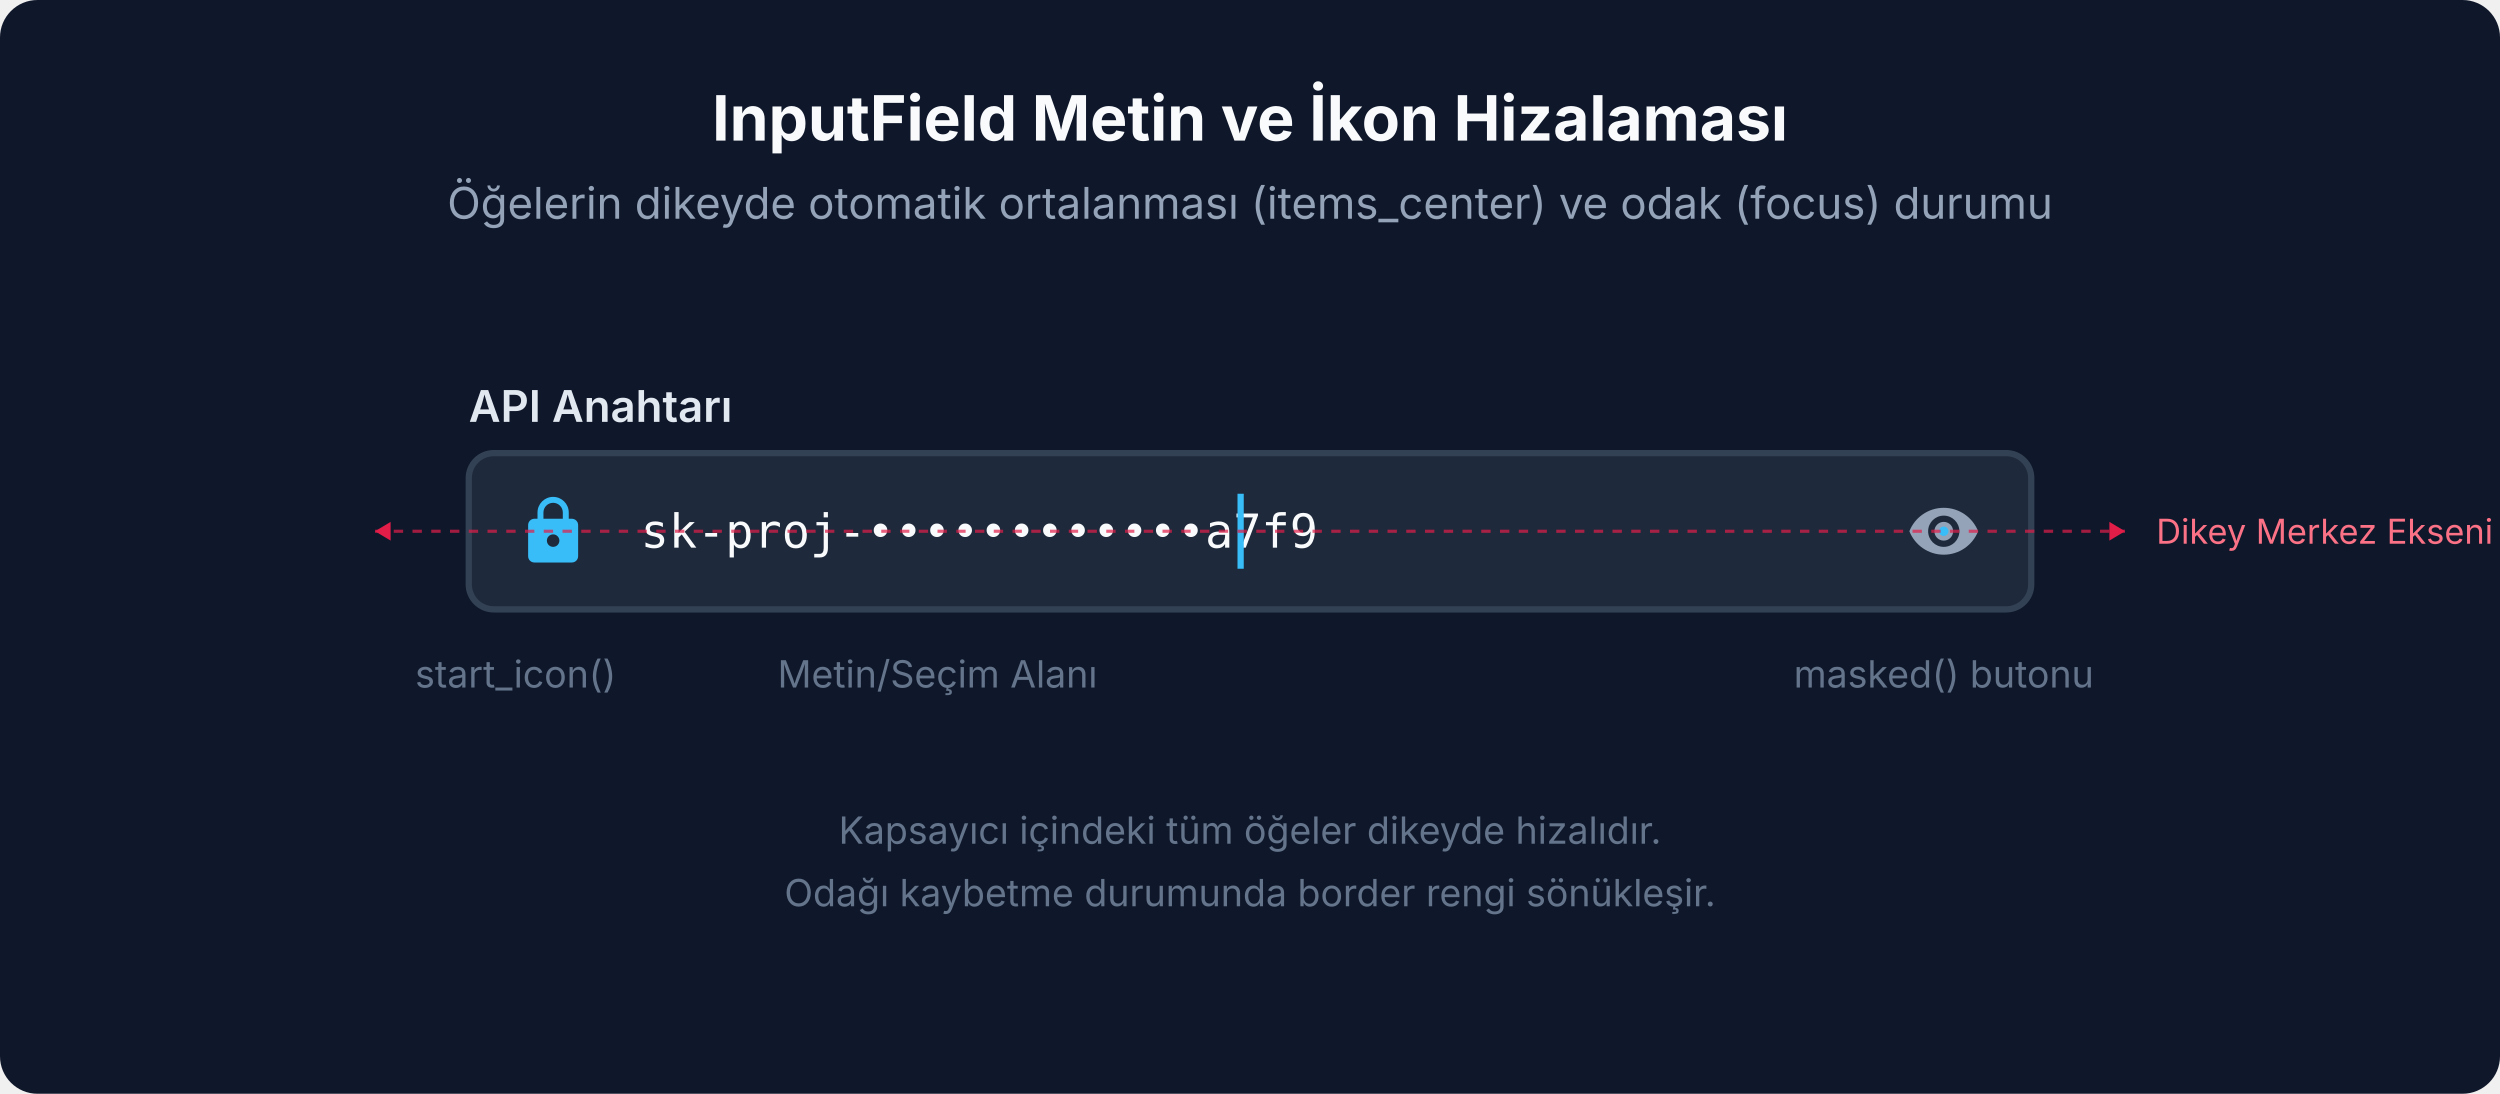
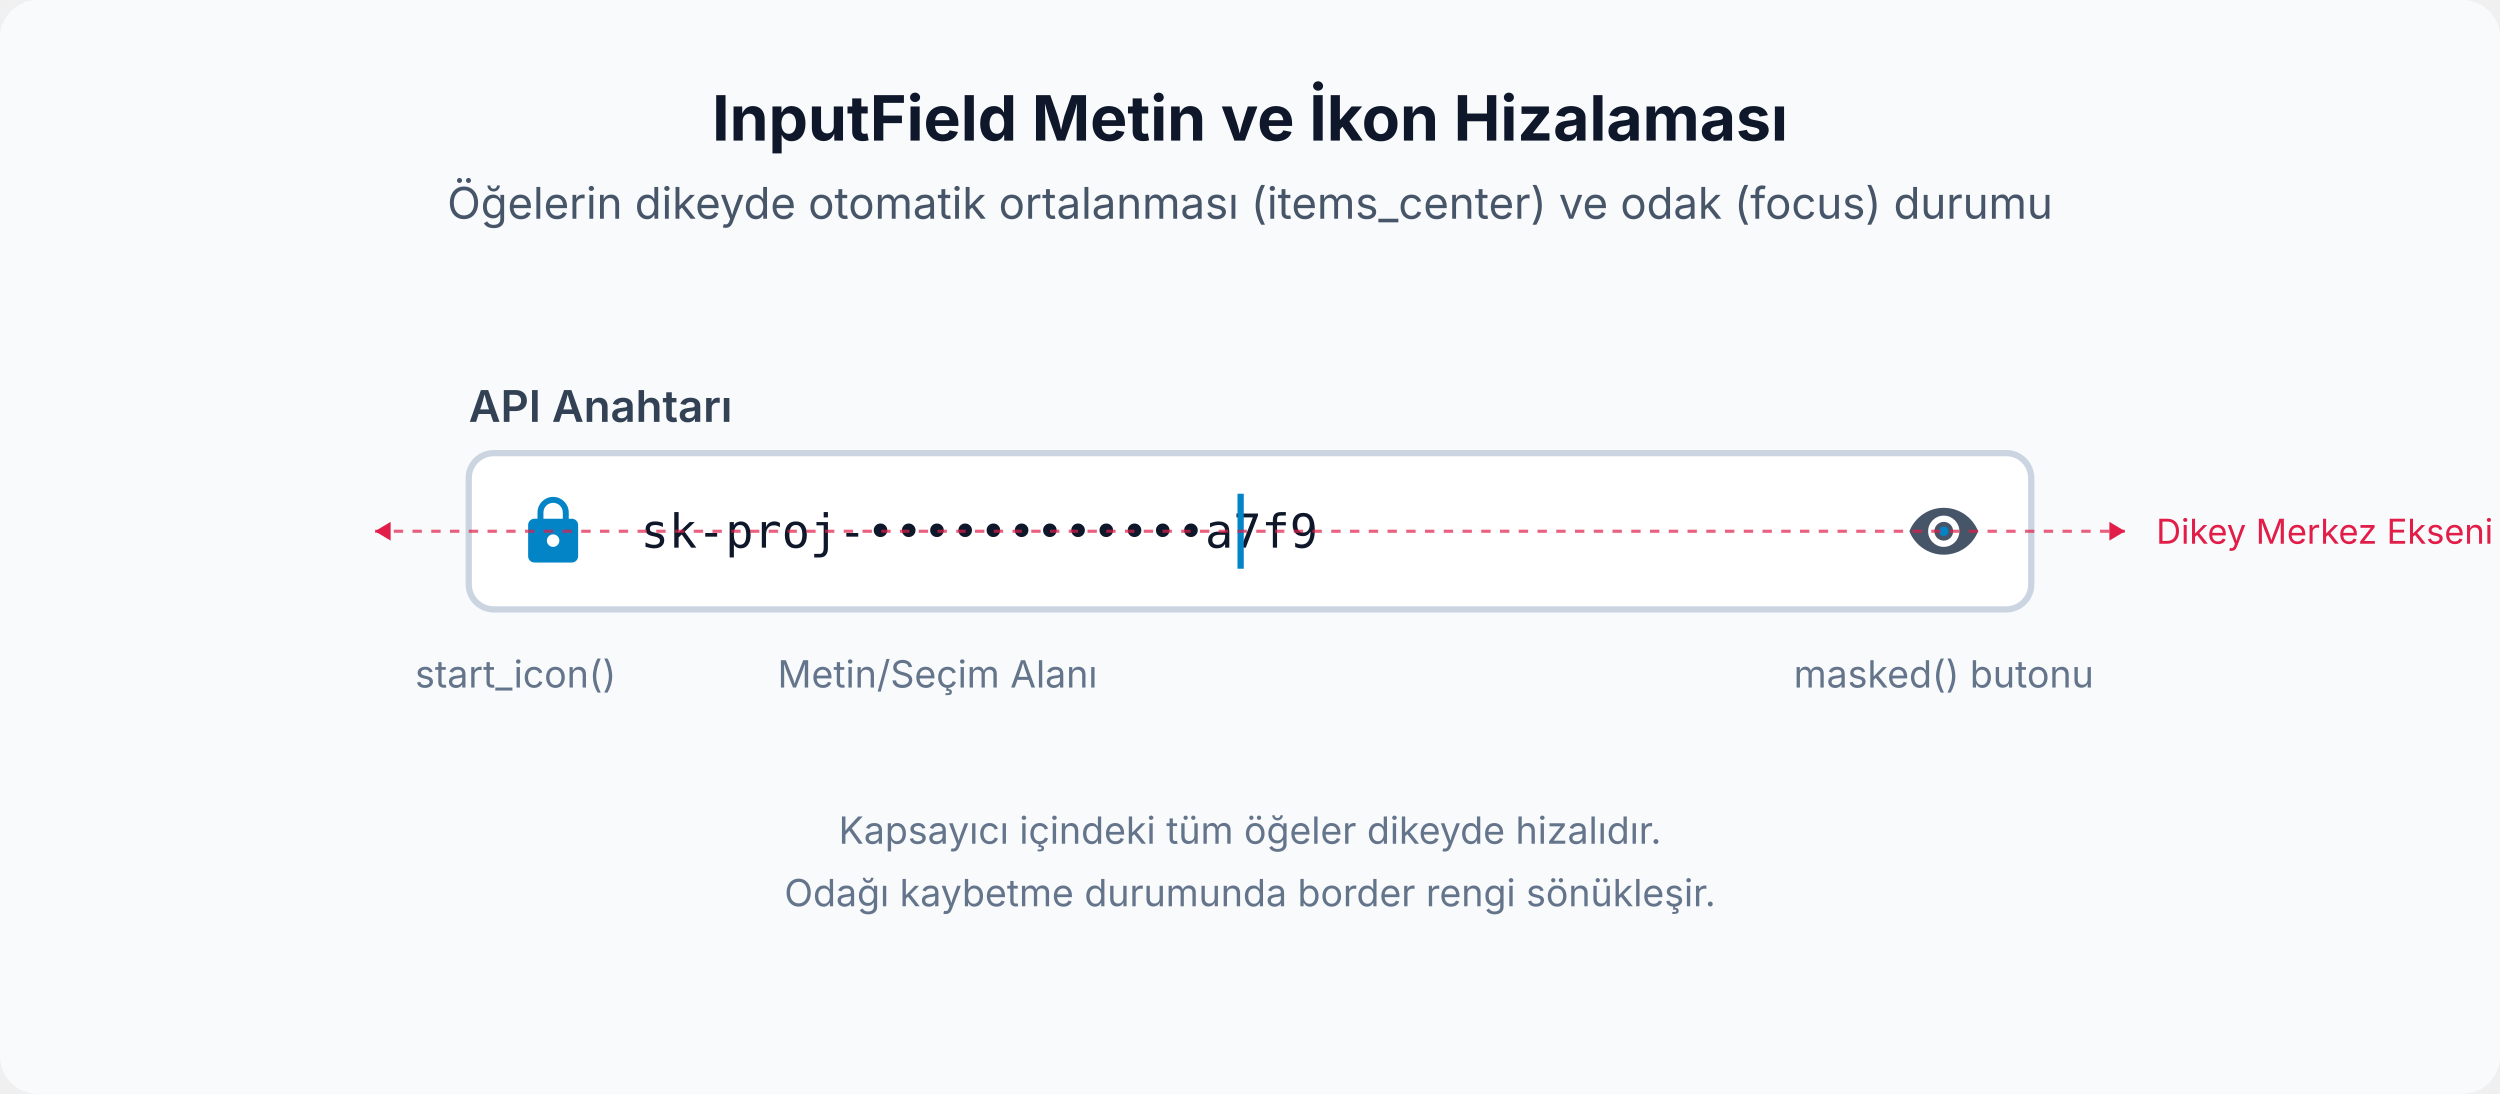
- <svg xmlns="http://www.w3.org/2000/svg" viewBox="0 0 800 350" width="100%" height="100%">
+ <svg xmlns="http://www.w3.org/2000/svg" viewBox="0 0 800 350">
  <defs>
    <style>
-       .bg { fill: #0f172a; rx: 12px; }
-       .label-title { font-family: system-ui, -apple-system, sans-serif; font-weight: 700; font-size: 20px; fill: #f8fafc; text-anchor: middle; }
-       .label-sub { font-family: system-ui, -apple-system, sans-serif; font-size: 14px; fill: #94a3b8; text-anchor: middle; }
+       .bg { fill: #f8fafc; rx: 12px; }
+       .label-title { font-family: system-ui, -apple-system, sans-serif; font-weight: 700; font-size: 20px; fill: #0f172a; text-anchor: middle; }
+       .label-sub { font-family: system-ui, -apple-system, sans-serif; font-size: 14px; fill: #475569; text-anchor: middle; }
      
      /* Input Box */
-       .input-border { fill: #1e293b; stroke: #334155; stroke-width: 2; rx: 8px; transition: stroke 0.3s, box-shadow 0.3s; }
+       .input-border { fill: #ffffff; stroke: #cbd5e1; stroke-width: 2; rx: 8px; transition: stroke 0.3s, box-shadow 0.3s; }
      .input-border-focus { animation: border-pulse 4s infinite; }
      
      @keyframes border-pulse {
-         0%, 100% { stroke: #334155; filter: drop-shadow(0 0 0px rgba(56, 189, 248, 0)); }
-         50% { stroke: #38bdf8; filter: drop-shadow(0 0 8px rgba(56, 189, 248, 0.4)); }
+         0%, 100% { stroke: #cbd5e1; filter: drop-shadow(0 0 0px rgba(56, 189, 248, 0)); }
+         50% { stroke: #0284c7; filter: drop-shadow(0 0 8px rgba(56, 189, 248, 0.4)); }
      }

      /* Text and labels */
-       .field-label { font-family: system-ui, -apple-system, sans-serif; font-weight: 600; font-size: 14px; fill: #e2e8f0; }
-       .text-val { font-family: ui-monospace, SFMono-Regular, Menlo, monospace; font-size: 15px; fill: #f8fafc; dominant-baseline: middle; }
+       .field-label { font-family: system-ui, -apple-system, sans-serif; font-weight: 600; font-size: 14px; fill: #334155; }
+       .text-val { font-family: ui-monospace, SFMono-Regular, Menlo, monospace; font-size: 15px; fill: #0f172a; dominant-baseline: middle; }
      .text-placeholder { font-family: ui-monospace, SFMono-Regular, Menlo, monospace; font-size: 15px; fill: #475569; dominant-baseline: middle; }
      .caption { font-family: system-ui, -apple-system, sans-serif; font-size: 12px; fill: #64748b; }
      
      /* Guides */
      .guide-line { stroke: #e11d48; stroke-dasharray: 3 3; stroke-width: 1; opacity: 0.7; }
-       .guide-text { font-family: system-ui, -apple-system, sans-serif; font-size: 11px; fill: #fb7185; }
+       .guide-text { font-family: system-ui, -apple-system, sans-serif; font-size: 11px; fill: #e11d48; }

      /* Cursor blink */
-       .cursor { stroke: #38bdf8; stroke-width: 2; animation: blink 1s infinite; }
+       .cursor { stroke: #0284c7; stroke-width: 2; animation: blink 1s infinite; }
      @keyframes blink {
        0%, 100% { opacity: 0; }
        50% { opacity: 1; }
      }

      /* Icons */
-       .icon-svg { fill: #94a3b8; }
-       .icon-accent { fill: #38bdf8; }
+       .icon-svg { fill: #475569; }
+       .icon-accent { fill: #0284c7; }

      /* Interactive Eye Animation */
      .eye-pupil { animation: move-pupil 4s infinite; }
      @keyframes move-pupil {
        0%, 100% { transform: translate(0px, 0px); }
        50% { transform: translate(2px, 0px); }
      }
    </style>
  </defs>
  <rect width="800" height="350" class="bg" />
  <text x="400" y="45" class="label-title">InputField Metin ve İkon Hizalaması</text>
  <text x="400" y="70" class="label-sub">Öğelerin dikeyde otomatik ortalanması (items_center) ve odak (focus) durumu</text>
  <text x="150" y="135" class="field-label">API Anahtarı</text>
  <rect x="150" y="145" width="500" height="50" class="input-border input-border-focus" />
  <g transform="translate(165, 158)">
    <path class="icon-accent" d="M18 8h-1V6c0-2.76-2.24-5-5-5S7 3.24 7 6v2H6c-1.1 0-2 .9-2 2v10c0 1.1.9 2 2 2h12c1.1 0 2-.9 2-2V10c0-1.1-.9-2-2-2zm-6 9c-1.1 0-2-.9-2-2s.9-2 2-2 2 .9 2 2-.9 2-2 2zm3.1-9H8.9V6c0-1.71 1.39-3.1 3.1-3.1 1.71 0 3.1 1.39 3.1 3.1v2z" />
  </g>
  <text x="205" y="171" class="text-val">sk-proj-••••••••••••a7f9</text>
  <line x1="397" y1="158" x2="397" y2="182" class="cursor" />
  <g transform="translate(610, 158)">
    <path class="icon-svg" d="M12 4.5C7 4.5 2.73 7.61 1 12c1.73 4.39 6 7.5 11 7.5s9.27-3.11 11-7.5c-1.73-4.39-6-7.5-11-7.5zM12 17c-2.76 0-5-2.24-5-5s2.24-5 5-5 5 2.24 5 5-2.24 5-5 5zm0-8c-1.66 0-3 1.34-3 3s1.34 3 3 3 3-1.34 3-3-1.34-3-3-3z" />
-     <circle cx="12" cy="12" r="1.5" fill="#38bdf8" class="eye-pupil" />
+     <circle cx="12" cy="12" r="1.5" fill="#0284c7" class="eye-pupil" />
  </g>
  <line x1="120" y1="170" x2="680" y2="170" class="guide-line" />
  <text x="690" y="174" class="guide-text">Dikey Merkez Ekseni</text>
  <path d="M 680 170 L 675 167 L 675 173 Z" fill="#e11d48" />
  <path d="M 120 170 L 125 167 L 125 173 Z" fill="#e11d48" />
  <text x="165" y="220" class="caption" text-anchor="middle">start_icon()</text>
  <text x="300" y="220" class="caption" text-anchor="middle">Metin/Seçim Alanı</text>
  <text x="622" y="220" class="caption" text-anchor="middle">masked() butonu</text>
-   <text x="400" y="270" class="caption" text-anchor="middle" fill="#94a3b8">Kapsayıcı içindeki tüm öğeler dikeyde hizalıdır.</text>
+   <text x="400" y="270" class="caption" text-anchor="middle" fill="#475569">Kapsayıcı içindeki tüm öğeler dikeyde hizalıdır.</text>
  <text x="400" y="290" class="caption" text-anchor="middle" fill="#64748b">Odağı kaybetme durumunda border rengi sönükleşir.</text>
</svg>
